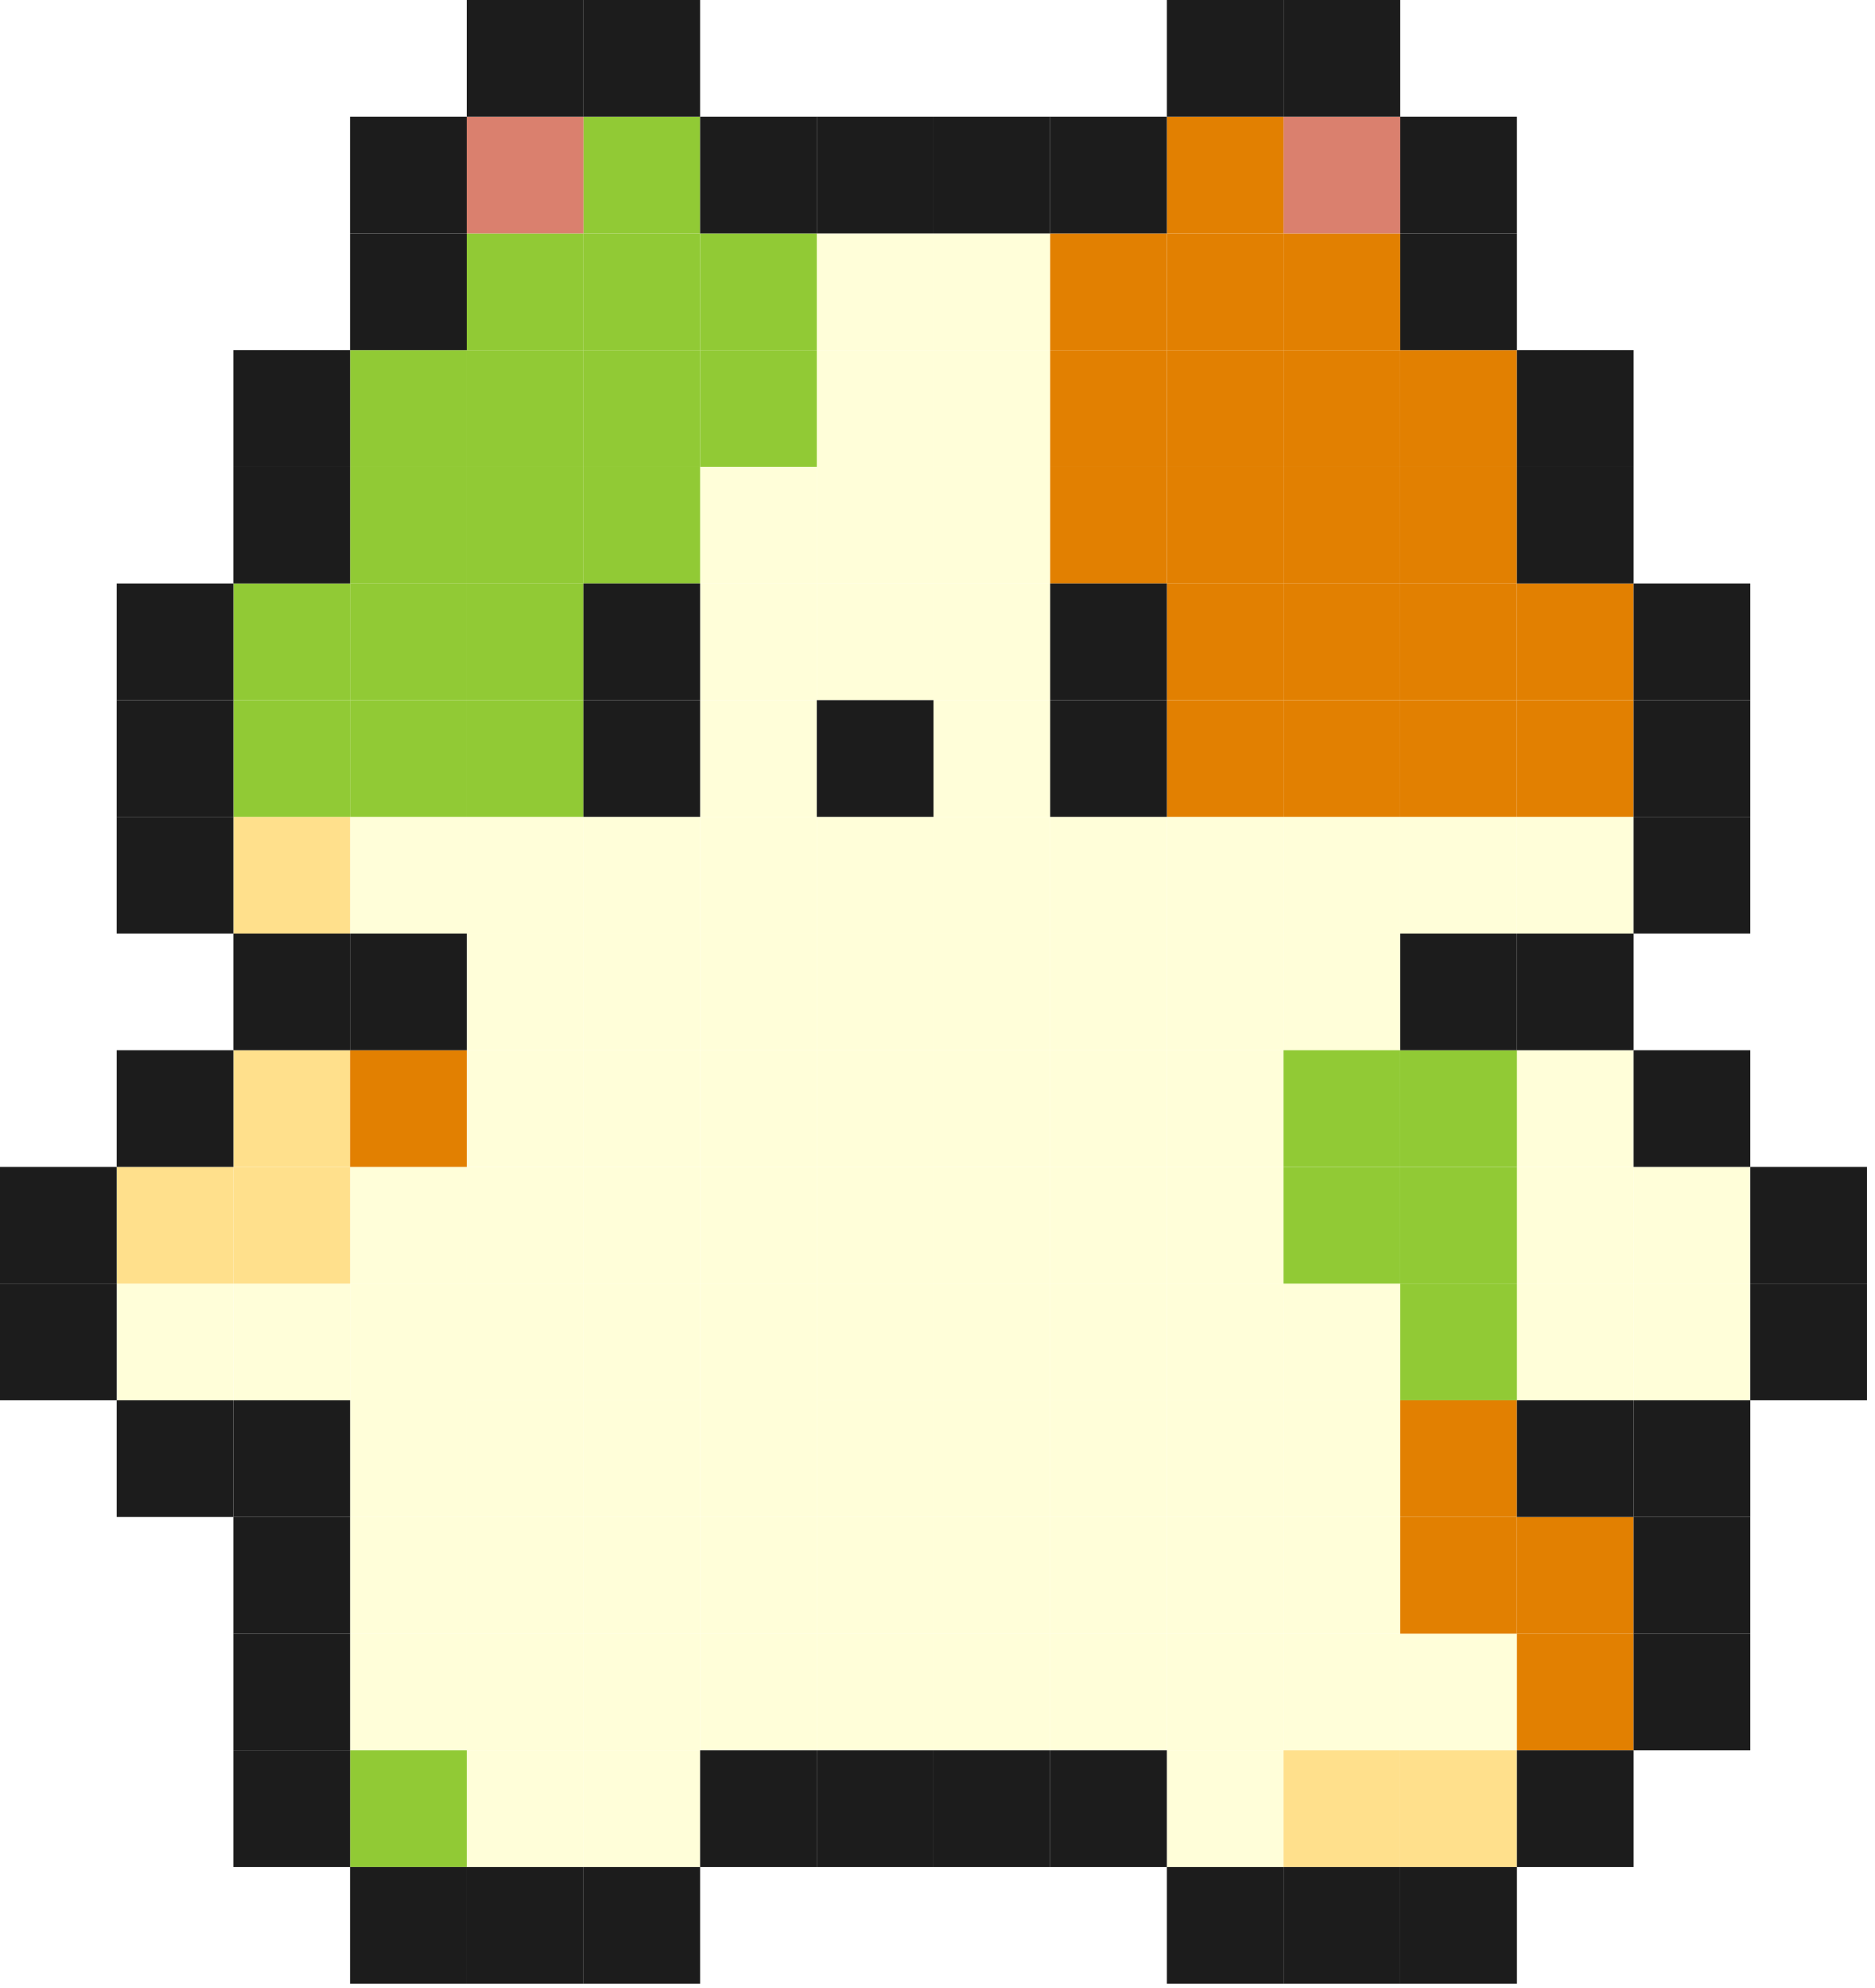
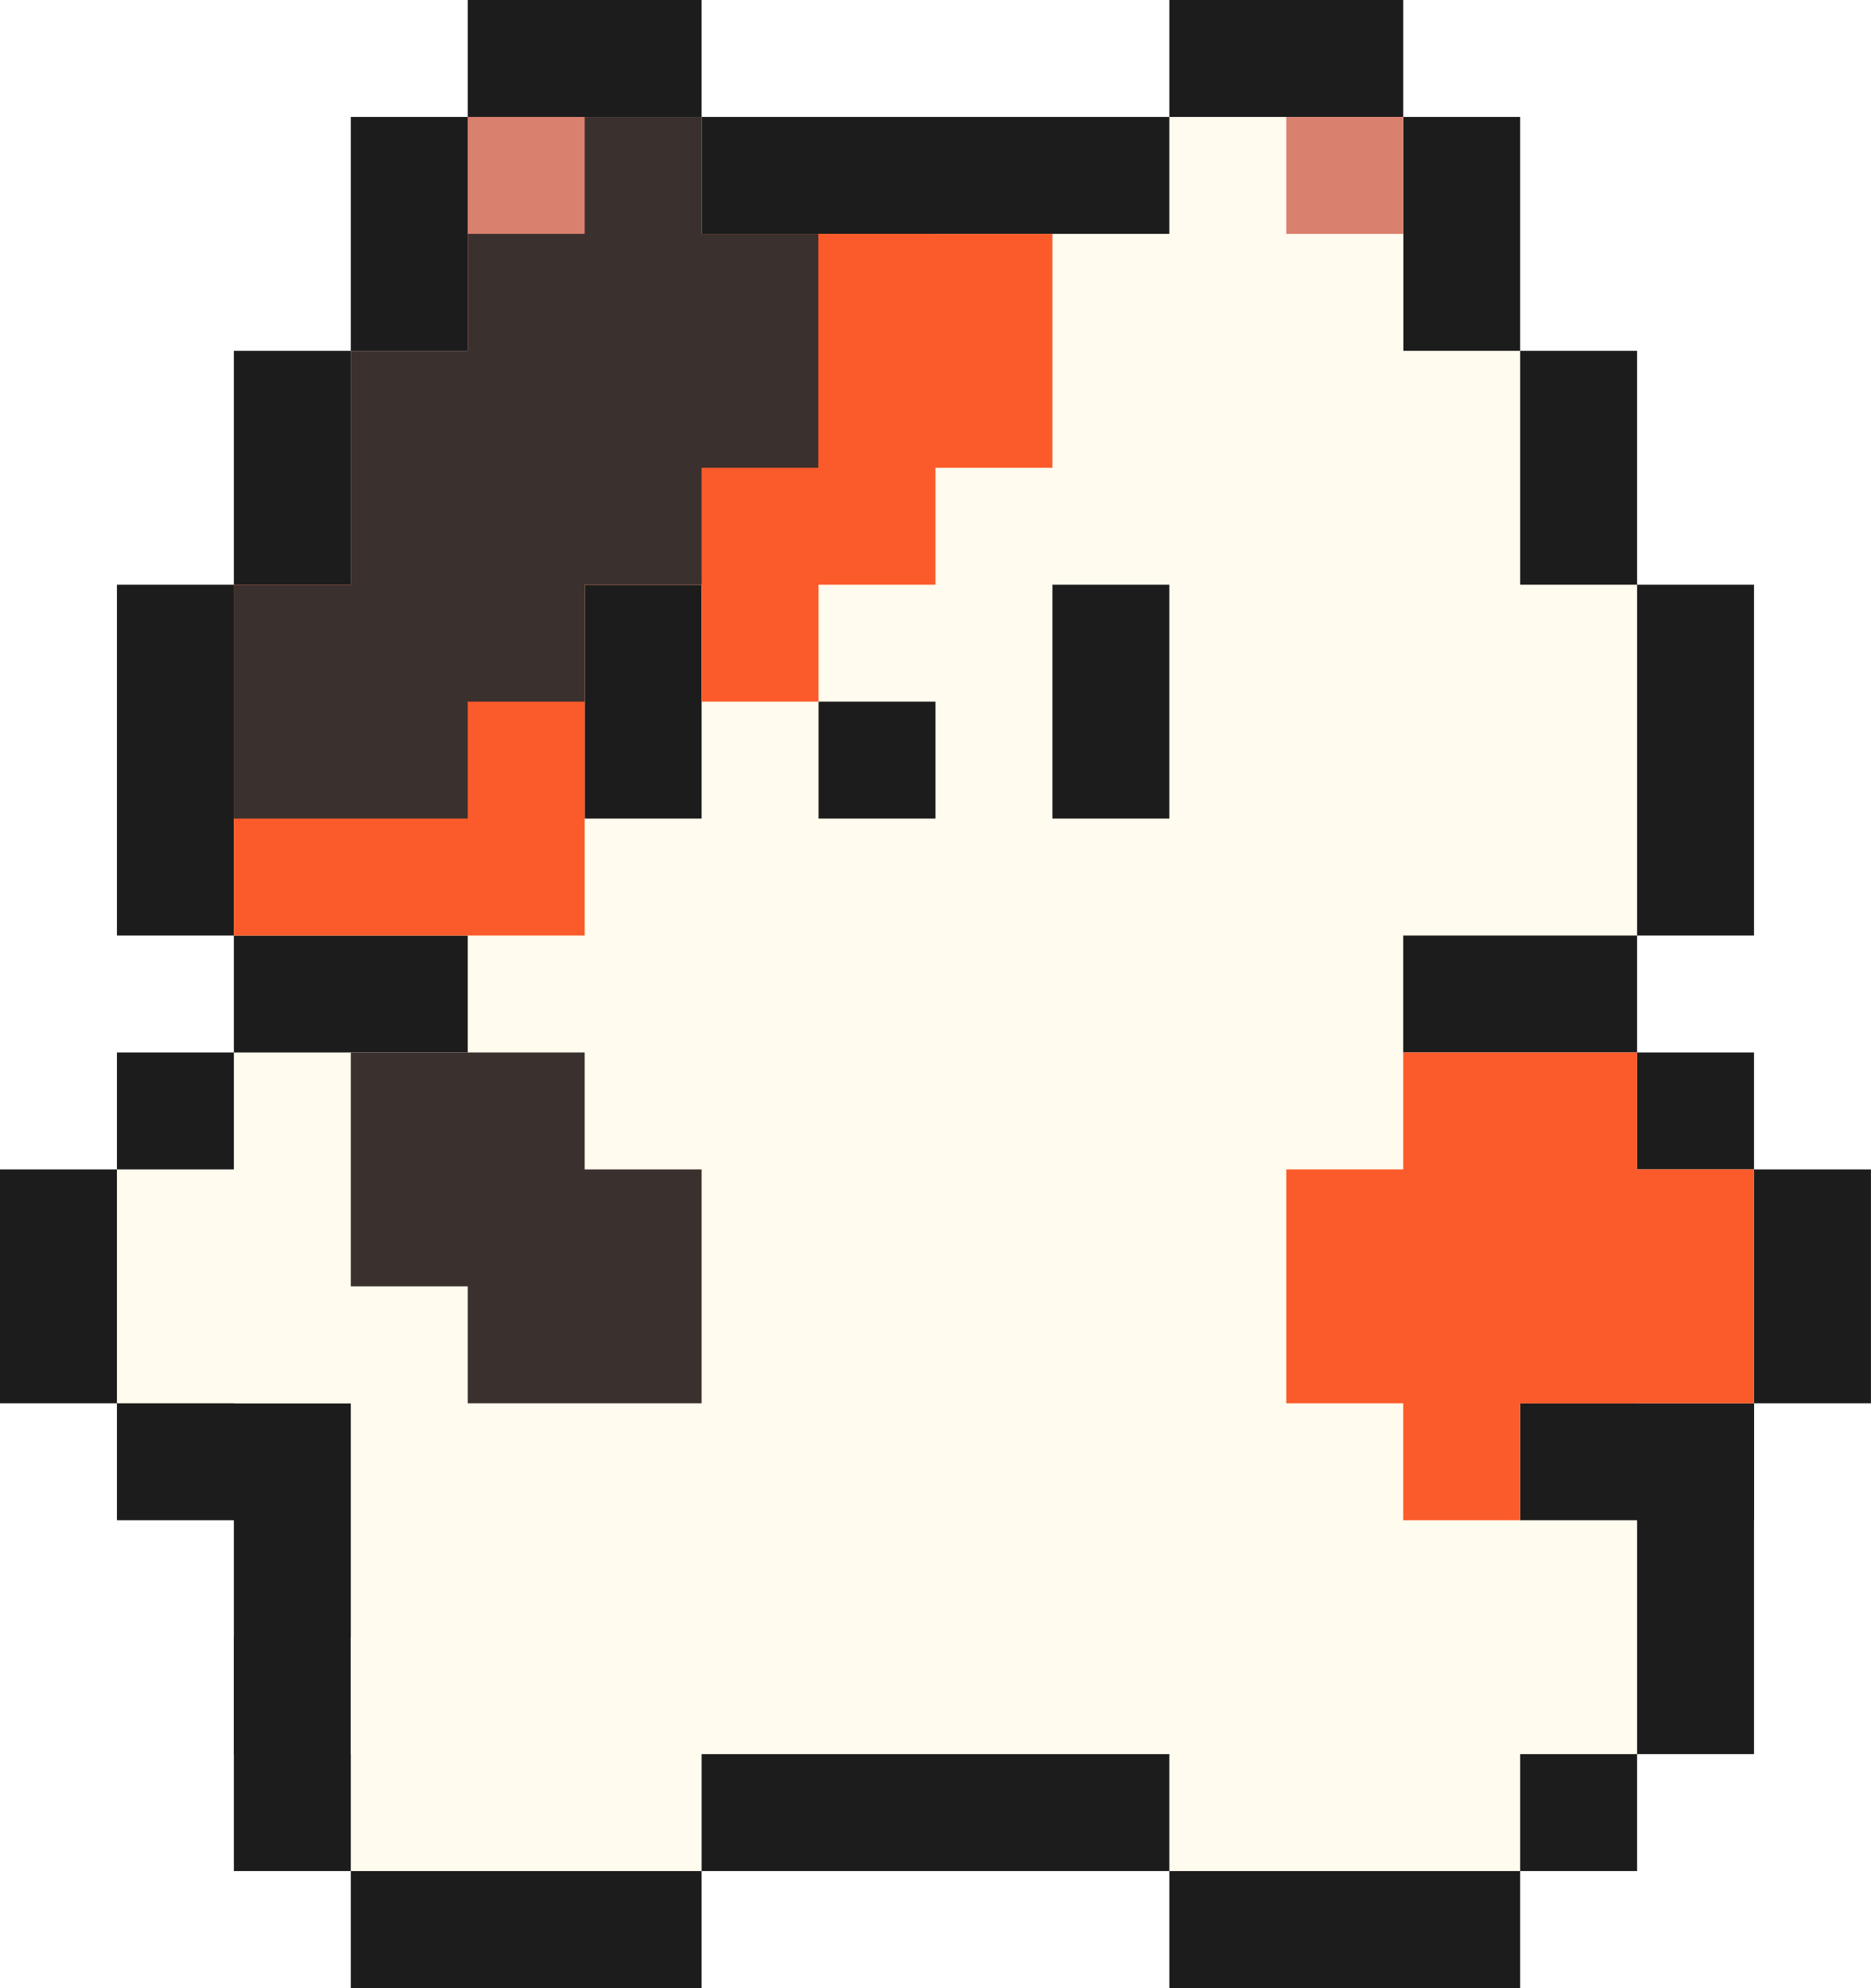
- <svg xmlns="http://www.w3.org/2000/svg" width="132" height="140" viewBox="0 0 132 140" fill="none">
-   <rect x="24.653" y="57.524" width="8.218" height="8.218" fill="#FFFED9" />
-   <rect x="32.871" y="57.524" width="8.218" height="8.218" fill="#FFFED9" />
-   <rect x="41.088" y="57.524" width="8.218" height="8.218" fill="#FFFED9" />
-   <rect x="49.306" y="57.524" width="8.218" height="8.218" fill="#FFFED9" />
-   <rect x="57.524" y="57.524" width="8.218" height="8.218" fill="#FFFED9" />
-   <rect x="65.742" y="57.524" width="8.218" height="8.218" fill="#FFFED9" />
-   <rect x="73.959" y="57.524" width="8.218" height="8.218" fill="#FFFED9" />
-   <rect x="82.177" y="57.524" width="8.218" height="8.218" fill="#FFFED9" />
-   <rect x="90.394" y="57.524" width="8.218" height="8.218" fill="#FFFED9" />
-   <rect x="73.959" y="65.742" width="8.218" height="8.218" fill="#FFFED9" />
-   <rect x="82.177" y="65.742" width="8.218" height="8.218" fill="#FFFED9" />
-   <rect x="90.394" y="65.742" width="8.218" height="8.218" fill="#FFFED9" />
-   <rect x="49.306" y="65.742" width="8.218" height="8.218" fill="#FFFED9" />
-   <rect x="57.524" y="65.742" width="8.218" height="8.218" fill="#FFFED9" />
-   <rect x="65.742" y="65.742" width="8.218" height="8.218" fill="#FFFED9" />
-   <rect x="32.871" y="73.959" width="8.218" height="8.218" fill="#FFFED9" />
-   <rect x="41.088" y="73.959" width="8.218" height="8.218" fill="#FFFED9" />
-   <rect x="49.306" y="73.959" width="8.218" height="8.218" fill="#FFFED9" />
-   <rect x="57.524" y="73.959" width="8.218" height="8.218" fill="#FFFED9" />
-   <rect x="65.742" y="73.959" width="8.218" height="8.218" fill="#FFFED9" />
-   <rect x="73.959" y="73.959" width="8.218" height="8.218" fill="#FFFED9" />
-   <rect x="90.394" y="73.959" width="8.218" height="8.218" transform="rotate(90 90.3945 73.959)" fill="#FFFED9" />
-   <rect x="90.394" y="82.177" width="8.218" height="8.218" transform="rotate(90 90.3945 82.1768)" fill="#FFFED9" />
-   <rect x="90.394" y="90.394" width="8.218" height="8.218" transform="rotate(90 90.3945 90.3943)" fill="#FFFED9" />
-   <rect x="115.048" y="73.959" width="8.218" height="8.218" transform="rotate(90 115.048 73.959)" fill="#FFFED9" />
-   <rect x="115.048" y="82.177" width="8.218" height="8.218" transform="rotate(90 115.048 82.1768)" fill="#FFFED9" />
-   <rect x="115.048" y="90.394" width="8.218" height="8.218" transform="rotate(90 115.048 90.3943)" fill="#FFFED9" />
-   <rect x="73.959" y="32.871" width="8.218" height="8.218" transform="rotate(90 73.9592 32.8706)" fill="#FFFED9" />
-   <rect x="73.959" y="41.088" width="8.218" height="8.218" transform="rotate(90 73.9592 41.0884)" fill="#FFFED9" />
-   <rect x="73.959" y="49.306" width="8.218" height="8.218" transform="rotate(90 73.9592 49.3059)" fill="#FFFED9" />
-   <rect x="57.524" y="32.871" width="8.218" height="8.218" transform="rotate(90 57.5239 32.8706)" fill="#FFFED9" />
-   <rect x="57.524" y="41.088" width="8.218" height="8.218" transform="rotate(90 57.5239 41.0884)" fill="#FFFED9" />
-   <rect x="57.524" y="49.306" width="8.218" height="8.218" transform="rotate(90 57.5239 49.3059)" fill="#FFFED9" />
-   <rect x="65.742" y="24.653" width="8.218" height="8.218" transform="rotate(90 65.7415 24.6531)" fill="#FFFED9" />
-   <rect x="65.742" y="32.871" width="8.218" height="8.218" transform="rotate(90 65.7415 32.8706)" fill="#FFFED9" />
-   <rect x="65.742" y="41.088" width="8.218" height="8.218" transform="rotate(90 65.7415 41.0884)" fill="#FFFED9" />
-   <rect x="32.871" y="82.177" width="8.218" height="8.218" transform="rotate(90 32.8708 82.1768)" fill="#FFFED9" />
-   <rect x="32.871" y="90.394" width="8.218" height="8.218" transform="rotate(90 32.8708 90.3943)" fill="#FFFED9" />
-   <rect x="32.871" y="98.612" width="8.218" height="8.218" transform="rotate(90 32.8708 98.6121)" fill="#FFFED9" />
-   <rect x="41.088" y="82.177" width="8.218" height="8.218" transform="rotate(90 41.0884 82.1768)" fill="#FFFED9" />
-   <rect x="41.088" y="90.394" width="8.218" height="8.218" transform="rotate(90 41.0884 90.3943)" fill="#FFFED9" />
-   <rect x="41.088" y="98.612" width="8.218" height="8.218" transform="rotate(90 41.0884 98.6121)" fill="#FFFED9" />
-   <rect x="49.306" y="82.177" width="8.218" height="8.218" transform="rotate(90 49.3062 82.1768)" fill="#FFFED9" />
-   <rect x="49.306" y="90.394" width="8.218" height="8.218" transform="rotate(90 49.3062 90.3943)" fill="#FFFED9" />
-   <rect x="49.306" y="98.612" width="8.218" height="8.218" transform="rotate(90 49.3062 98.6121)" fill="#FFFED9" />
-   <rect x="57.524" y="82.177" width="8.218" height="8.218" transform="rotate(90 57.5239 82.1768)" fill="#FFFED9" />
-   <rect x="57.524" y="90.394" width="8.218" height="8.218" transform="rotate(90 57.5239 90.3943)" fill="#FFFED9" />
-   <rect x="57.524" y="98.612" width="8.218" height="8.218" transform="rotate(90 57.5239 98.6121)" fill="#FFFED9" />
-   <rect x="65.742" y="82.177" width="8.218" height="8.218" transform="rotate(90 65.7415 82.1768)" fill="#FFFED9" />
-   <rect x="65.742" y="90.394" width="8.218" height="8.218" transform="rotate(90 65.7415 90.3943)" fill="#FFFED9" />
-   <rect x="65.742" y="98.612" width="8.218" height="8.218" transform="rotate(90 65.7415 98.6121)" fill="#FFFED9" />
-   <rect x="73.959" y="82.177" width="8.218" height="8.218" transform="rotate(90 73.9592 82.1768)" fill="#FFFED9" />
-   <rect x="73.959" y="90.394" width="8.218" height="8.218" transform="rotate(90 73.9592 90.3943)" fill="#FFFED9" />
-   <rect x="73.959" y="98.612" width="8.218" height="8.218" transform="rotate(90 73.9592 98.6121)" fill="#FFFED9" />
-   <rect x="82.177" y="98.612" width="8.218" height="8.218" transform="rotate(90 82.1768 98.6121)" fill="#FFFED9" />
-   <rect x="82.177" y="106.83" width="8.218" height="8.218" transform="rotate(90 82.1768 106.83)" fill="#FFFED9" />
-   <rect x="82.177" y="115.047" width="8.218" height="8.218" transform="rotate(90 82.1768 115.047)" fill="#FFFED9" />
-   <rect x="90.394" y="98.612" width="8.218" height="8.218" transform="rotate(90 90.3945 98.6121)" fill="#FFFED9" />
-   <rect x="90.394" y="106.83" width="8.218" height="8.218" transform="rotate(90 90.3945 106.83)" fill="#FFFED9" />
-   <rect x="90.394" y="115.047" width="8.218" height="8.218" transform="rotate(90 90.3945 115.047)" fill="#FFFED9" />
-   <rect x="98.612" y="98.612" width="8.218" height="8.218" transform="rotate(90 98.6123 98.6121)" fill="#FFFED9" />
-   <rect x="98.612" y="106.83" width="8.218" height="8.218" transform="rotate(90 98.6123 106.83)" fill="#FFFED9" />
-   <rect x="98.612" y="115.047" width="8.218" height="8.218" transform="rotate(90 98.6123 115.047)" fill="#FFFED9" />
-   <rect x="57.524" y="106.83" width="8.218" height="8.218" transform="rotate(90 57.5239 106.83)" fill="#FFFED9" />
-   <rect x="57.524" y="115.047" width="8.218" height="8.218" transform="rotate(90 57.5239 115.047)" fill="#FFFED9" />
-   <rect x="65.742" y="106.83" width="8.218" height="8.218" transform="rotate(90 65.7415 106.83)" fill="#FFFED9" />
-   <rect x="65.742" y="115.047" width="8.218" height="8.218" transform="rotate(90 65.7415 115.047)" fill="#FFFED9" />
-   <rect x="73.959" y="106.83" width="8.218" height="8.218" transform="rotate(90 73.9592 106.83)" fill="#FFFED9" />
-   <rect x="73.959" y="115.047" width="8.218" height="8.218" transform="rotate(90 73.9592 115.047)" fill="#FFFED9" />
-   <rect x="82.177" y="82.177" width="8.218" height="8.218" transform="rotate(90 82.1768 82.1768)" fill="#FFFED9" />
-   <rect x="82.177" y="90.394" width="8.218" height="8.218" transform="rotate(90 82.1768 90.3943)" fill="#FFFED9" />
-   <rect x="115.048" y="65.742" width="8.218" height="8.218" transform="rotate(180 115.048 65.7415)" fill="#FFFED9" />
-   <rect x="106.83" y="65.742" width="8.218" height="8.218" transform="rotate(180 106.83 65.7415)" fill="#FFFED9" />
-   <rect x="49.306" y="73.959" width="8.218" height="8.218" transform="rotate(180 49.3062 73.959)" fill="#FFFED9" />
-   <rect x="41.088" y="73.959" width="8.218" height="8.218" transform="rotate(180 41.0884 73.959)" fill="#FFFED9" />
-   <rect x="24.653" y="98.612" width="8.218" height="8.218" transform="rotate(180 24.6531 98.6121)" fill="#FFFED9" />
-   <rect x="16.436" y="98.612" width="8.218" height="8.218" transform="rotate(180 16.4355 98.6121)" fill="#FFFED9" />
-   <rect x="49.306" y="131.483" width="8.218" height="8.218" transform="rotate(180 49.3062 131.483)" fill="#FFFED9" />
-   <rect x="41.088" y="131.483" width="8.218" height="8.218" transform="rotate(180 41.0884 131.483)" fill="#FFFED9" />
-   <rect x="73.959" y="24.653" width="8.218" height="8.218" transform="rotate(180 73.9592 24.6531)" fill="#FFFED9" />
-   <rect x="73.959" y="32.871" width="8.218" height="8.218" transform="rotate(180 73.9592 32.8706)" fill="#FFFED9" />
-   <rect x="98.612" y="98.612" width="8.218" height="8.218" transform="rotate(180 98.6123 98.6121)" fill="#FFFED9" />
-   <rect x="123.265" y="90.394" width="8.218" height="8.218" transform="rotate(180 123.265 90.3943)" fill="#FFFED9" />
-   <rect x="123.265" y="98.612" width="8.218" height="8.218" transform="rotate(180 123.265 98.6121)" fill="#FFFED9" />
-   <rect x="106.83" y="123.265" width="8.218" height="8.218" transform="rotate(180 106.83 123.265)" fill="#FFFED9" />
-   <rect x="90.394" y="131.483" width="8.218" height="8.218" transform="rotate(180 90.3945 131.483)" fill="#FFFED9" />
-   <rect x="65.742" y="24.653" width="8.218" height="8.218" transform="rotate(180 65.7415 24.6531)" fill="#FFFED9" />
-   <rect x="32.871" y="106.83" width="8.218" height="8.218" transform="rotate(90 32.8708 106.83)" fill="#FFFED9" />
-   <rect x="32.871" y="115.047" width="8.218" height="8.218" transform="rotate(90 32.8708 115.047)" fill="#FFFED9" />
-   <rect x="41.088" y="106.83" width="8.218" height="8.218" transform="rotate(90 41.0884 106.83)" fill="#FFFED9" />
-   <rect x="41.088" y="115.047" width="8.218" height="8.218" transform="rotate(90 41.0884 115.047)" fill="#FFFED9" />
-   <rect x="49.306" y="106.83" width="8.218" height="8.218" transform="rotate(90 49.3062 106.83)" fill="#FFFED9" />
-   <rect x="49.306" y="115.047" width="8.218" height="8.218" transform="rotate(90 49.3062 115.047)" fill="#FFFED9" />
-   <rect x="16.436" y="57.524" width="8.218" height="8.218" fill="#FFE08C" />
-   <rect x="16.436" y="73.959" width="8.218" height="8.218" fill="#FFE08C" />
-   <rect x="16.436" y="82.177" width="8.218" height="8.218" fill="#FFE08C" />
-   <rect x="8.218" y="82.177" width="8.218" height="8.218" fill="#FFE08C" />
-   <rect x="98.612" y="123.265" width="8.218" height="8.218" fill="#FFE08C" />
-   <rect x="90.394" y="123.265" width="8.218" height="8.218" fill="#FFE08C" />
-   <rect x="24.653" y="24.653" width="8.218" height="8.218" fill="#91CA35" />
-   <rect x="32.871" y="24.653" width="8.218" height="8.218" fill="#91CA35" />
-   <rect x="41.088" y="24.653" width="8.218" height="8.218" fill="#91CA35" />
-   <rect x="24.653" y="32.871" width="8.218" height="8.218" fill="#91CA35" />
-   <rect x="32.871" y="32.871" width="8.218" height="8.218" fill="#91CA35" />
-   <rect x="41.088" y="32.871" width="8.218" height="8.218" fill="#91CA35" />
-   <rect x="49.306" y="24.653" width="8.218" height="8.218" fill="#91CA35" />
-   <rect x="41.088" y="8.218" width="8.218" height="8.218" fill="#91CA35" />
-   <rect x="32.871" y="16.435" width="8.218" height="8.218" fill="#91CA35" />
-   <rect x="41.088" y="16.435" width="8.218" height="8.218" fill="#91CA35" />
-   <rect x="49.306" y="16.435" width="8.218" height="8.218" fill="#91CA35" />
-   <rect x="90.394" y="82.177" width="8.218" height="8.218" fill="#91CA35" />
-   <rect x="98.612" y="82.177" width="8.218" height="8.218" fill="#91CA35" />
-   <rect x="98.612" y="90.394" width="8.218" height="8.218" fill="#91CA35" />
-   <rect x="90.394" y="73.959" width="8.218" height="8.218" fill="#91CA35" />
-   <rect x="24.653" y="123.265" width="8.218" height="8.218" fill="#91CA35" />
-   <rect x="98.612" y="73.959" width="8.218" height="8.218" fill="#91CA35" />
-   <rect x="16.436" y="41.088" width="8.218" height="8.218" fill="#91CA35" />
-   <rect x="24.653" y="41.088" width="8.218" height="8.218" fill="#91CA35" />
-   <rect x="32.871" y="41.088" width="8.218" height="8.218" fill="#91CA35" />
-   <rect x="16.436" y="49.306" width="8.218" height="8.218" fill="#91CA35" />
-   <rect x="24.653" y="49.306" width="8.218" height="8.218" fill="#91CA35" />
-   <rect x="32.871" y="49.306" width="8.218" height="8.218" fill="#91CA35" />
-   <rect x="73.959" y="16.435" width="8.218" height="8.218" fill="#E28001" />
-   <rect x="82.177" y="16.435" width="8.218" height="8.218" fill="#E28001" />
-   <rect x="73.959" y="24.653" width="8.218" height="8.218" fill="#E28001" />
-   <rect x="82.177" y="24.653" width="8.218" height="8.218" fill="#E28001" />
-   <rect x="73.959" y="32.871" width="8.218" height="8.218" fill="#E28001" />
-   <rect x="82.177" y="32.871" width="8.218" height="8.218" fill="#E28001" />
-   <rect x="82.177" y="41.088" width="8.218" height="8.218" fill="#E28001" />
-   <rect x="90.394" y="41.088" width="8.218" height="8.218" fill="#E28001" />
-   <rect x="98.612" y="41.088" width="8.218" height="8.218" fill="#E28001" />
-   <rect x="106.83" y="41.088" width="8.218" height="8.218" fill="#E28001" />
-   <rect x="98.612" y="49.306" width="8.218" height="8.218" fill="#E28001" />
-   <rect x="24.653" y="73.959" width="8.218" height="8.218" fill="#E28001" />
-   <rect x="106.83" y="106.83" width="8.218" height="8.218" fill="#E28001" />
-   <rect x="106.83" y="115.047" width="8.218" height="8.218" fill="#E28001" />
-   <rect x="98.612" y="98.612" width="8.218" height="8.218" fill="#E28001" />
-   <rect x="98.612" y="106.83" width="8.218" height="8.218" fill="#E28001" />
-   <rect x="106.83" y="49.306" width="8.218" height="8.218" fill="#E28001" />
-   <rect x="82.177" y="49.306" width="8.218" height="8.218" fill="#E28001" />
-   <rect x="90.394" y="49.306" width="8.218" height="8.218" fill="#E28001" />
-   <rect x="90.394" y="24.653" width="8.218" height="8.218" fill="#E28001" />
-   <rect x="98.612" y="24.653" width="8.218" height="8.218" fill="#E28001" />
-   <rect x="90.394" y="32.871" width="8.218" height="8.218" fill="#E28001" />
-   <rect x="98.612" y="32.871" width="8.218" height="8.218" fill="#E28001" />
-   <rect x="82.177" y="8.218" width="8.218" height="8.218" fill="#E28001" />
-   <rect x="90.394" y="16.435" width="8.218" height="8.218" fill="#E28001" />
-   <rect x="32.871" y="8.218" width="8.218" height="8.218" fill="#DA806E" />
-   <rect x="90.394" y="8.218" width="8.218" height="8.218" fill="#DA806E" />
-   <rect x="32.871" width="8.218" height="8.218" fill="#1C1C1C" />
-   <rect x="106.83" y="123.265" width="8.218" height="8.218" fill="#1C1C1C" />
-   <rect x="8.218" y="73.959" width="8.218" height="8.218" fill="#1C1C1C" />
-   <rect x="41.088" width="8.218" height="8.218" fill="#1C1C1C" />
-   <rect x="49.306" y="8.218" width="8.218" height="8.218" fill="#1C1C1C" />
-   <rect x="57.524" y="8.218" width="8.218" height="8.218" fill="#1C1C1C" />
-   <rect x="16.436" y="65.742" width="8.218" height="8.218" fill="#1C1C1C" />
-   <rect x="24.653" y="65.742" width="8.218" height="8.218" fill="#1C1C1C" />
-   <rect x="8.218" y="98.612" width="8.218" height="8.218" fill="#1C1C1C" />
-   <rect x="16.436" y="98.612" width="8.218" height="8.218" fill="#1C1C1C" />
-   <rect x="106.83" y="98.612" width="8.218" height="8.218" fill="#1C1C1C" />
-   <rect x="115.048" y="98.612" width="8.218" height="8.218" fill="#1C1C1C" />
-   <rect x="98.612" y="65.742" width="8.218" height="8.218" fill="#1C1C1C" />
-   <rect x="106.83" y="65.742" width="8.218" height="8.218" fill="#1C1C1C" />
-   <rect x="65.742" y="8.218" width="8.218" height="8.218" fill="#1C1C1C" />
-   <rect x="73.959" y="8.218" width="8.218" height="8.218" fill="#1C1C1C" />
-   <rect x="82.177" width="8.218" height="8.218" fill="#1C1C1C" />
-   <rect x="90.394" width="8.218" height="8.218" fill="#1C1C1C" />
-   <rect x="106.83" y="8.218" width="8.218" height="8.218" transform="rotate(90 106.83 8.21753)" fill="#1C1C1C" />
-   <rect x="106.83" y="16.435" width="8.218" height="8.218" transform="rotate(90 106.83 16.4353)" fill="#1C1C1C" />
-   <rect x="49.306" y="41.088" width="8.218" height="8.218" transform="rotate(90 49.3062 41.0884)" fill="#1C1C1C" />
-   <rect x="49.306" y="49.306" width="8.218" height="8.218" transform="rotate(90 49.3062 49.3059)" fill="#1C1C1C" />
-   <rect x="82.177" y="41.088" width="8.218" height="8.218" transform="rotate(90 82.1768 41.0884)" fill="#1C1C1C" />
-   <rect x="82.177" y="49.306" width="8.218" height="8.218" transform="rotate(90 82.1768 49.3059)" fill="#1C1C1C" />
-   <rect x="65.742" y="49.306" width="8.218" height="8.218" transform="rotate(90 65.7415 49.3059)" fill="#1C1C1C" />
-   <rect x="32.871" y="8.218" width="8.218" height="8.218" transform="rotate(90 32.8708 8.21753)" fill="#1C1C1C" />
-   <rect x="32.871" y="16.435" width="8.218" height="8.218" transform="rotate(90 32.8708 16.4353)" fill="#1C1C1C" />
-   <rect x="8.218" y="82.177" width="8.218" height="8.218" transform="rotate(90 8.21777 82.1768)" fill="#1C1C1C" />
-   <rect x="8.218" y="90.394" width="8.218" height="8.218" transform="rotate(90 8.21777 90.3943)" fill="#1C1C1C" />
-   <rect width="8.218" height="8.218" transform="matrix(-1 0 0 1 123.265 73.959)" fill="#1C1C1C" />
-   <rect width="8.218" height="8.218" transform="matrix(0 1 1 0 123.265 82.1768)" fill="#1C1C1C" />
-   <rect width="8.218" height="8.218" transform="matrix(0 1 1 0 123.265 90.3943)" fill="#1C1C1C" />
-   <rect x="24.653" y="24.653" width="8.218" height="8.218" transform="rotate(90 24.6531 24.6531)" fill="#1C1C1C" />
-   <rect x="24.653" y="32.871" width="8.218" height="8.218" transform="rotate(90 24.6531 32.8706)" fill="#1C1C1C" />
-   <rect x="115.048" y="24.653" width="8.218" height="8.218" transform="rotate(90 115.048 24.6531)" fill="#1C1C1C" />
-   <rect x="115.048" y="32.871" width="8.218" height="8.218" transform="rotate(90 115.048 32.8706)" fill="#1C1C1C" />
-   <rect x="123.265" y="57.524" width="8.218" height="8.218" transform="rotate(90 123.265 57.5237)" fill="#1C1C1C" />
-   <rect x="123.265" y="41.088" width="8.218" height="8.218" transform="rotate(90 123.265 41.0884)" fill="#1C1C1C" />
-   <rect x="123.265" y="49.306" width="8.218" height="8.218" transform="rotate(90 123.265 49.3059)" fill="#1C1C1C" />
-   <rect x="123.265" y="115.047" width="8.218" height="8.218" transform="rotate(90 123.265 115.047)" fill="#1C1C1C" />
-   <rect x="123.265" y="106.83" width="8.218" height="8.218" transform="rotate(90 123.265 106.83)" fill="#1C1C1C" />
-   <rect x="16.436" y="57.524" width="8.218" height="8.218" transform="rotate(90 16.4355 57.5237)" fill="#1C1C1C" />
-   <rect x="16.436" y="41.088" width="8.218" height="8.218" transform="rotate(90 16.4355 41.0884)" fill="#1C1C1C" />
-   <rect x="16.436" y="49.306" width="8.218" height="8.218" transform="rotate(90 16.4355 49.3059)" fill="#1C1C1C" />
-   <rect x="90.394" y="139.7" width="8.218" height="8.218" transform="rotate(180 90.3945 139.7)" fill="#1C1C1C" />
-   <rect x="106.83" y="139.7" width="8.218" height="8.218" transform="rotate(180 106.83 139.7)" fill="#1C1C1C" />
-   <rect x="98.612" y="139.7" width="8.218" height="8.218" transform="rotate(180 98.6123 139.7)" fill="#1C1C1C" />
-   <rect x="32.871" y="139.7" width="8.218" height="8.218" transform="rotate(180 32.8708 139.7)" fill="#1C1C1C" />
-   <rect x="49.306" y="139.7" width="8.218" height="8.218" transform="rotate(180 49.3062 139.7)" fill="#1C1C1C" />
-   <rect x="41.088" y="139.7" width="8.218" height="8.218" transform="rotate(180 41.0884 139.7)" fill="#1C1C1C" />
-   <rect x="65.742" y="131.483" width="8.218" height="8.218" transform="rotate(180 65.7415 131.483)" fill="#1C1C1C" />
-   <rect x="57.524" y="131.483" width="8.218" height="8.218" transform="rotate(180 57.5239 131.483)" fill="#1C1C1C" />
-   <rect x="82.177" y="131.483" width="8.218" height="8.218" transform="rotate(180 82.1768 131.483)" fill="#1C1C1C" />
-   <rect x="73.959" y="131.483" width="8.218" height="8.218" transform="rotate(180 73.9592 131.483)" fill="#1C1C1C" />
-   <rect x="16.436" y="123.265" width="8.218" height="8.218" transform="rotate(-90 16.4355 123.265)" fill="#1C1C1C" />
-   <rect x="16.436" y="115.047" width="8.218" height="8.218" transform="rotate(-90 16.4355 115.047)" fill="#1C1C1C" />
-   <rect x="16.436" y="131.483" width="8.218" height="8.218" transform="rotate(-90 16.4355 131.483)" fill="#1C1C1C" />
+ <svg xmlns="http://www.w3.org/2000/svg" width="128" height="136" viewBox="0 0 128 136" fill="none">
+   <rect x="32" width="16" height="16" fill="#1C1C1C" />
+   <rect x="24" y="8" width="80" height="24" fill="#1C1C1C" />
+   <rect x="16" y="24" width="96" height="24" fill="#1C1C1C" />
+   <rect x="16" y="56" width="96" height="24" fill="#1C1C1C" />
+   <rect x="16" y="96" width="104" height="24" fill="#1C1C1C" />
+   <rect x="16" y="112" width="96" height="16" fill="#1C1C1C" />
+   <rect x="24" y="120" width="24" height="16" fill="#1C1C1C" />
+   <rect x="80" y="120" width="24" height="16" fill="#1C1C1C" />
+   <rect x="8" y="40" width="112" height="24" fill="#1C1C1C" />
+   <rect x="8" y="72" width="112" height="32" fill="#1C1C1C" />
+   <rect y="80" width="128" height="16" fill="#1C1C1C" />
+   <rect x="80" width="16" height="16" fill="#1C1C1C" />
+   <rect x="32" y="8" width="16" height="16" fill="#FFFBEE" />
+   <rect x="8" y="80" width="16" height="16" fill="#FFFBEE" />
+   <rect x="104" y="80" width="16" height="16" fill="#FFFBEE" />
+   <rect x="96" y="104" width="16" height="16" fill="#FFFBEE" />
+   <rect x="80" y="112" width="24" height="16" fill="#FFFBEE" />
+   <rect x="24" y="112" width="24" height="16" fill="#FFFBEE" />
+   <rect x="32" y="60" width="64" height="16" fill="#FFFBEE" />
+   <rect x="32" y="16" width="64" height="16" fill="#FFFBEE" />
+   <rect x="24" y="24" width="80" height="24" fill="#FFFBEE" />
+   <rect x="16" y="40" width="96" height="24" fill="#FFFBEE" />
+   <rect x="16" y="72" width="96" height="24" fill="#FFFBEE" />
+   <rect x="24" y="88" width="80" height="32" fill="#FFFBEE" />
+   <rect x="80" y="8" width="16" height="16" fill="#FFFBEE" />
+   <rect x="80" y="40" width="16" height="8" transform="rotate(90 80 40)" fill="#1C1C1C" />
+   <rect x="48" y="40" width="16" height="8" transform="rotate(90 48 40)" fill="#1C1C1C" />
+   <rect x="64" y="48" width="8" height="8" transform="rotate(90 64 48)" fill="#1C1C1C" />
+   <rect x="96" y="72" width="16" height="24" fill="#FB5B2A" />
+   <rect x="88" y="80" width="32" height="16" fill="#FB5B2A" />
+   <rect x="32" y="16" width="32" height="24" fill="#FB5B2A" />
+   <rect x="48" y="32" width="8" height="16" fill="#FB5B2A" />
+   <rect x="16" y="40" width="24" height="24" fill="#FB5B2A" />
+   <rect x="32" y="8" width="16" height="32" fill="#3A302E" />
+   <rect x="40" y="16" width="16" height="16" fill="#3A302E" />
+   <rect x="24" y="24" width="16" height="24" fill="#3A302E" />
+   <rect x="16" y="40" width="16" height="16" fill="#3A302E" />
+   <rect x="24" y="72" width="16" height="16" fill="#3A302E" />
+   <rect x="32" y="80" width="16" height="16" fill="#3A302E" />
+   <rect x="96" y="88" width="8" height="16" fill="#FB5B2A" />
+   <rect x="56" y="16" width="16" height="16" fill="#FB5B2A" />
+   <rect x="32" y="8" width="8" height="8" fill="#DA806E" />
+   <rect x="88" y="8" width="8" height="8" fill="#DA806E" />
</svg>
